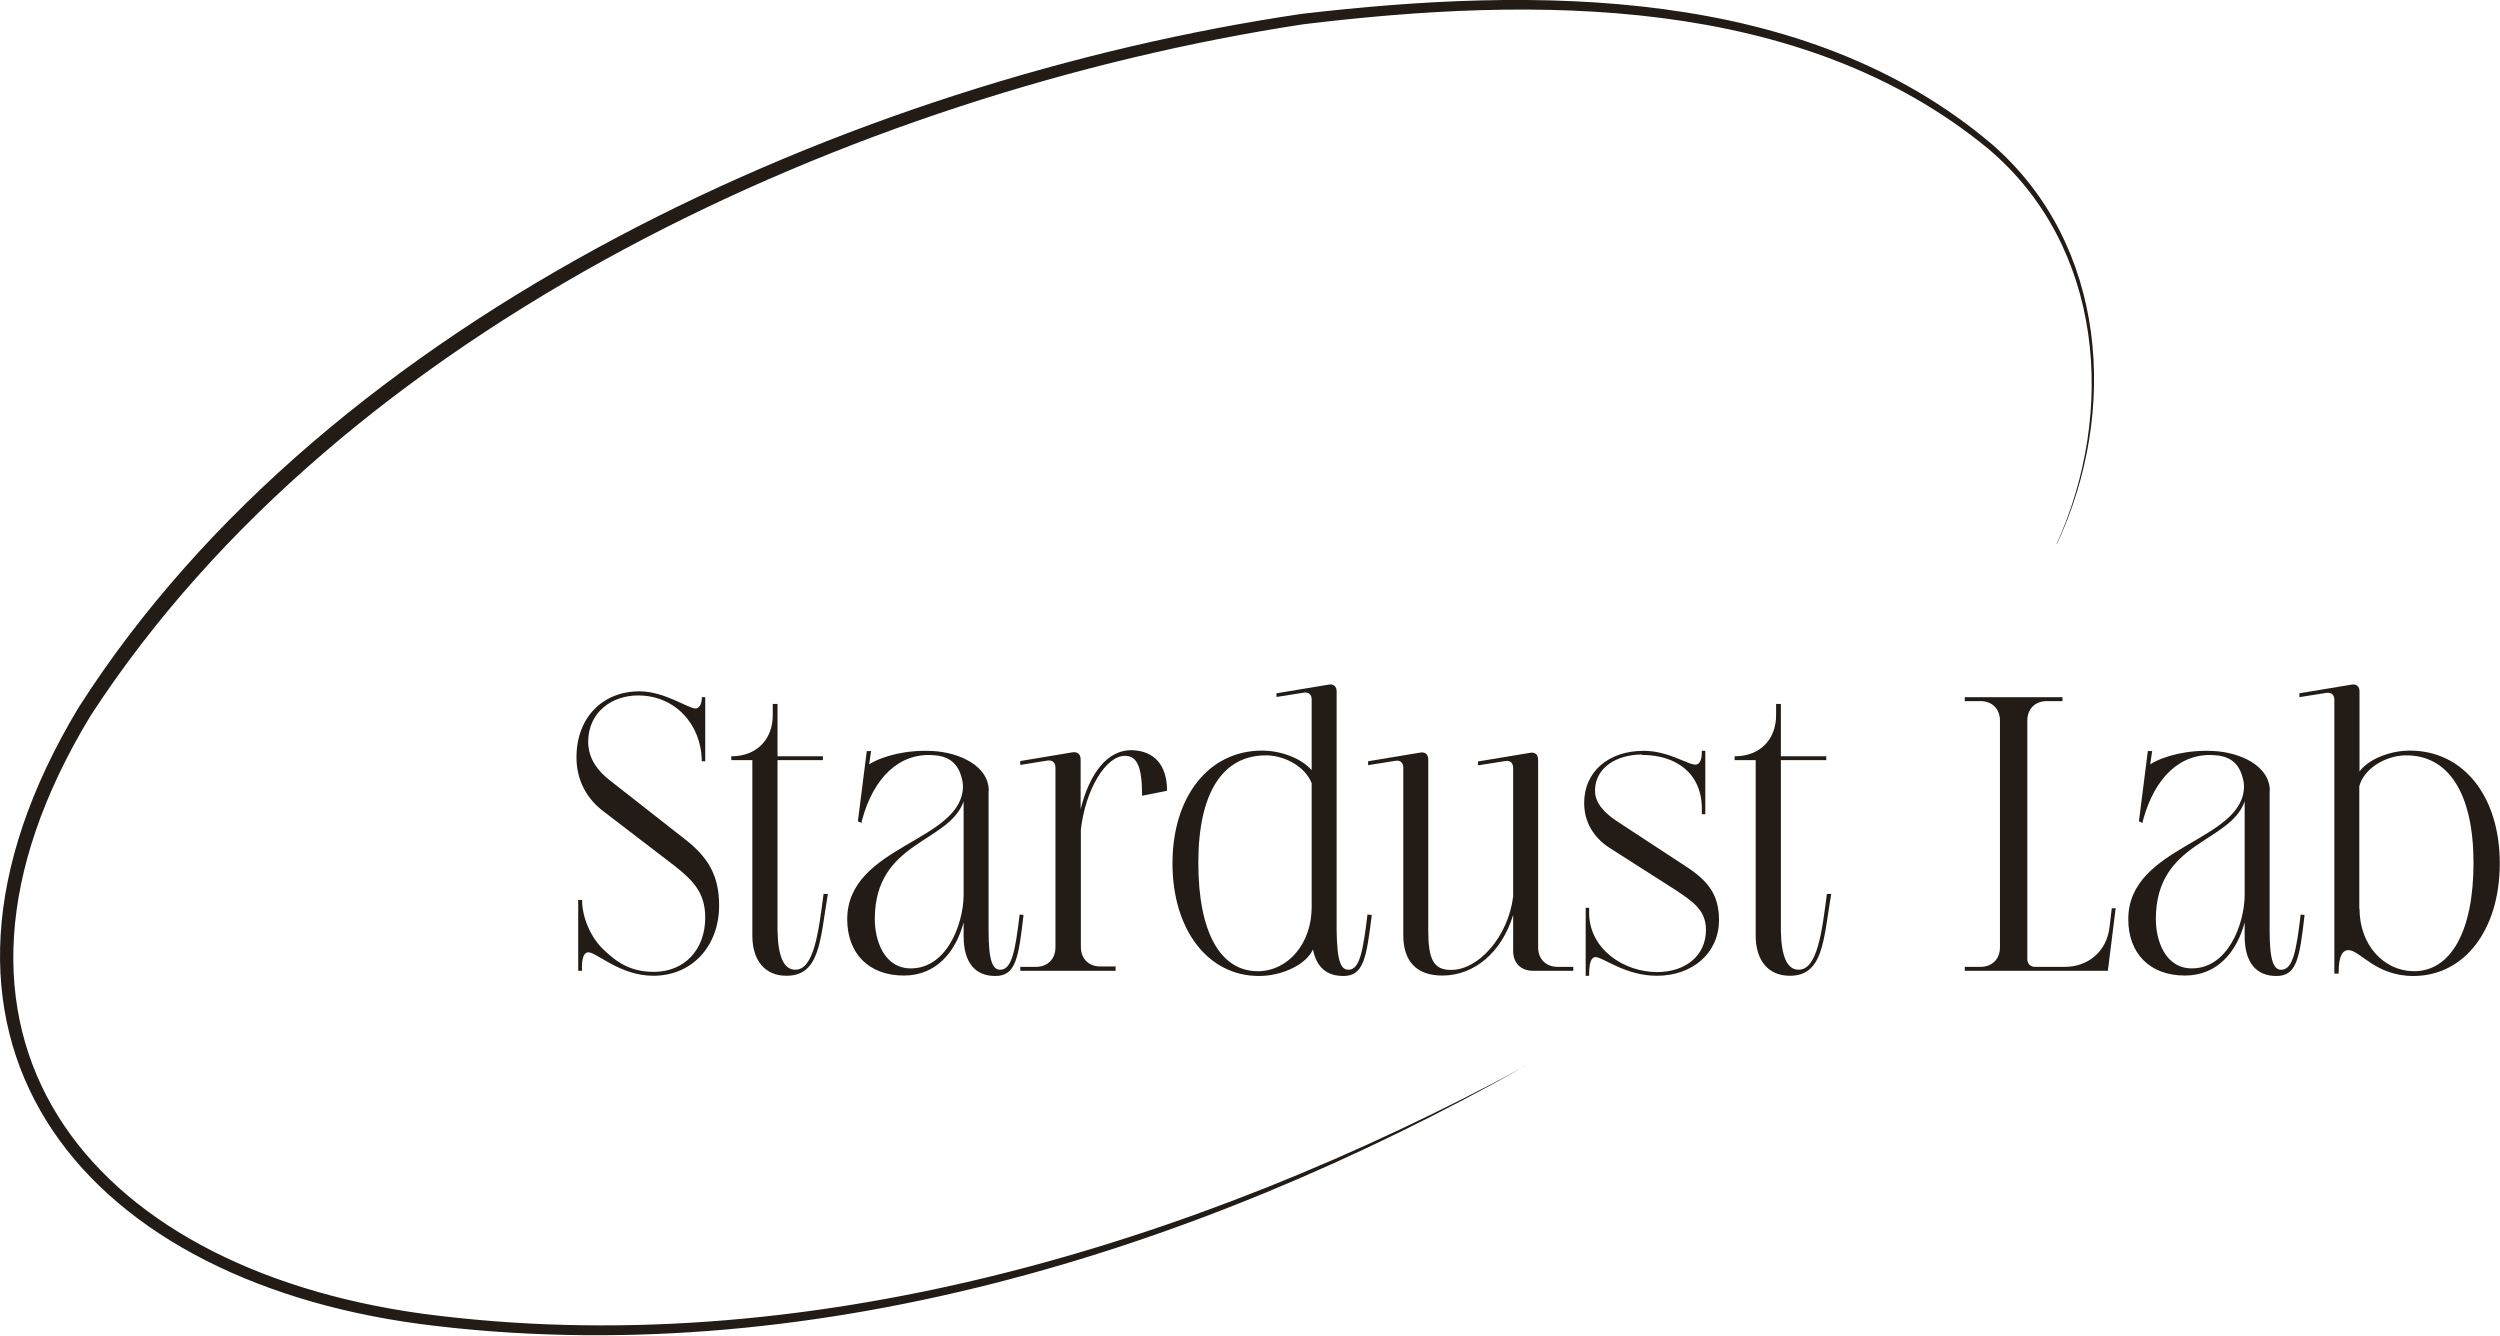
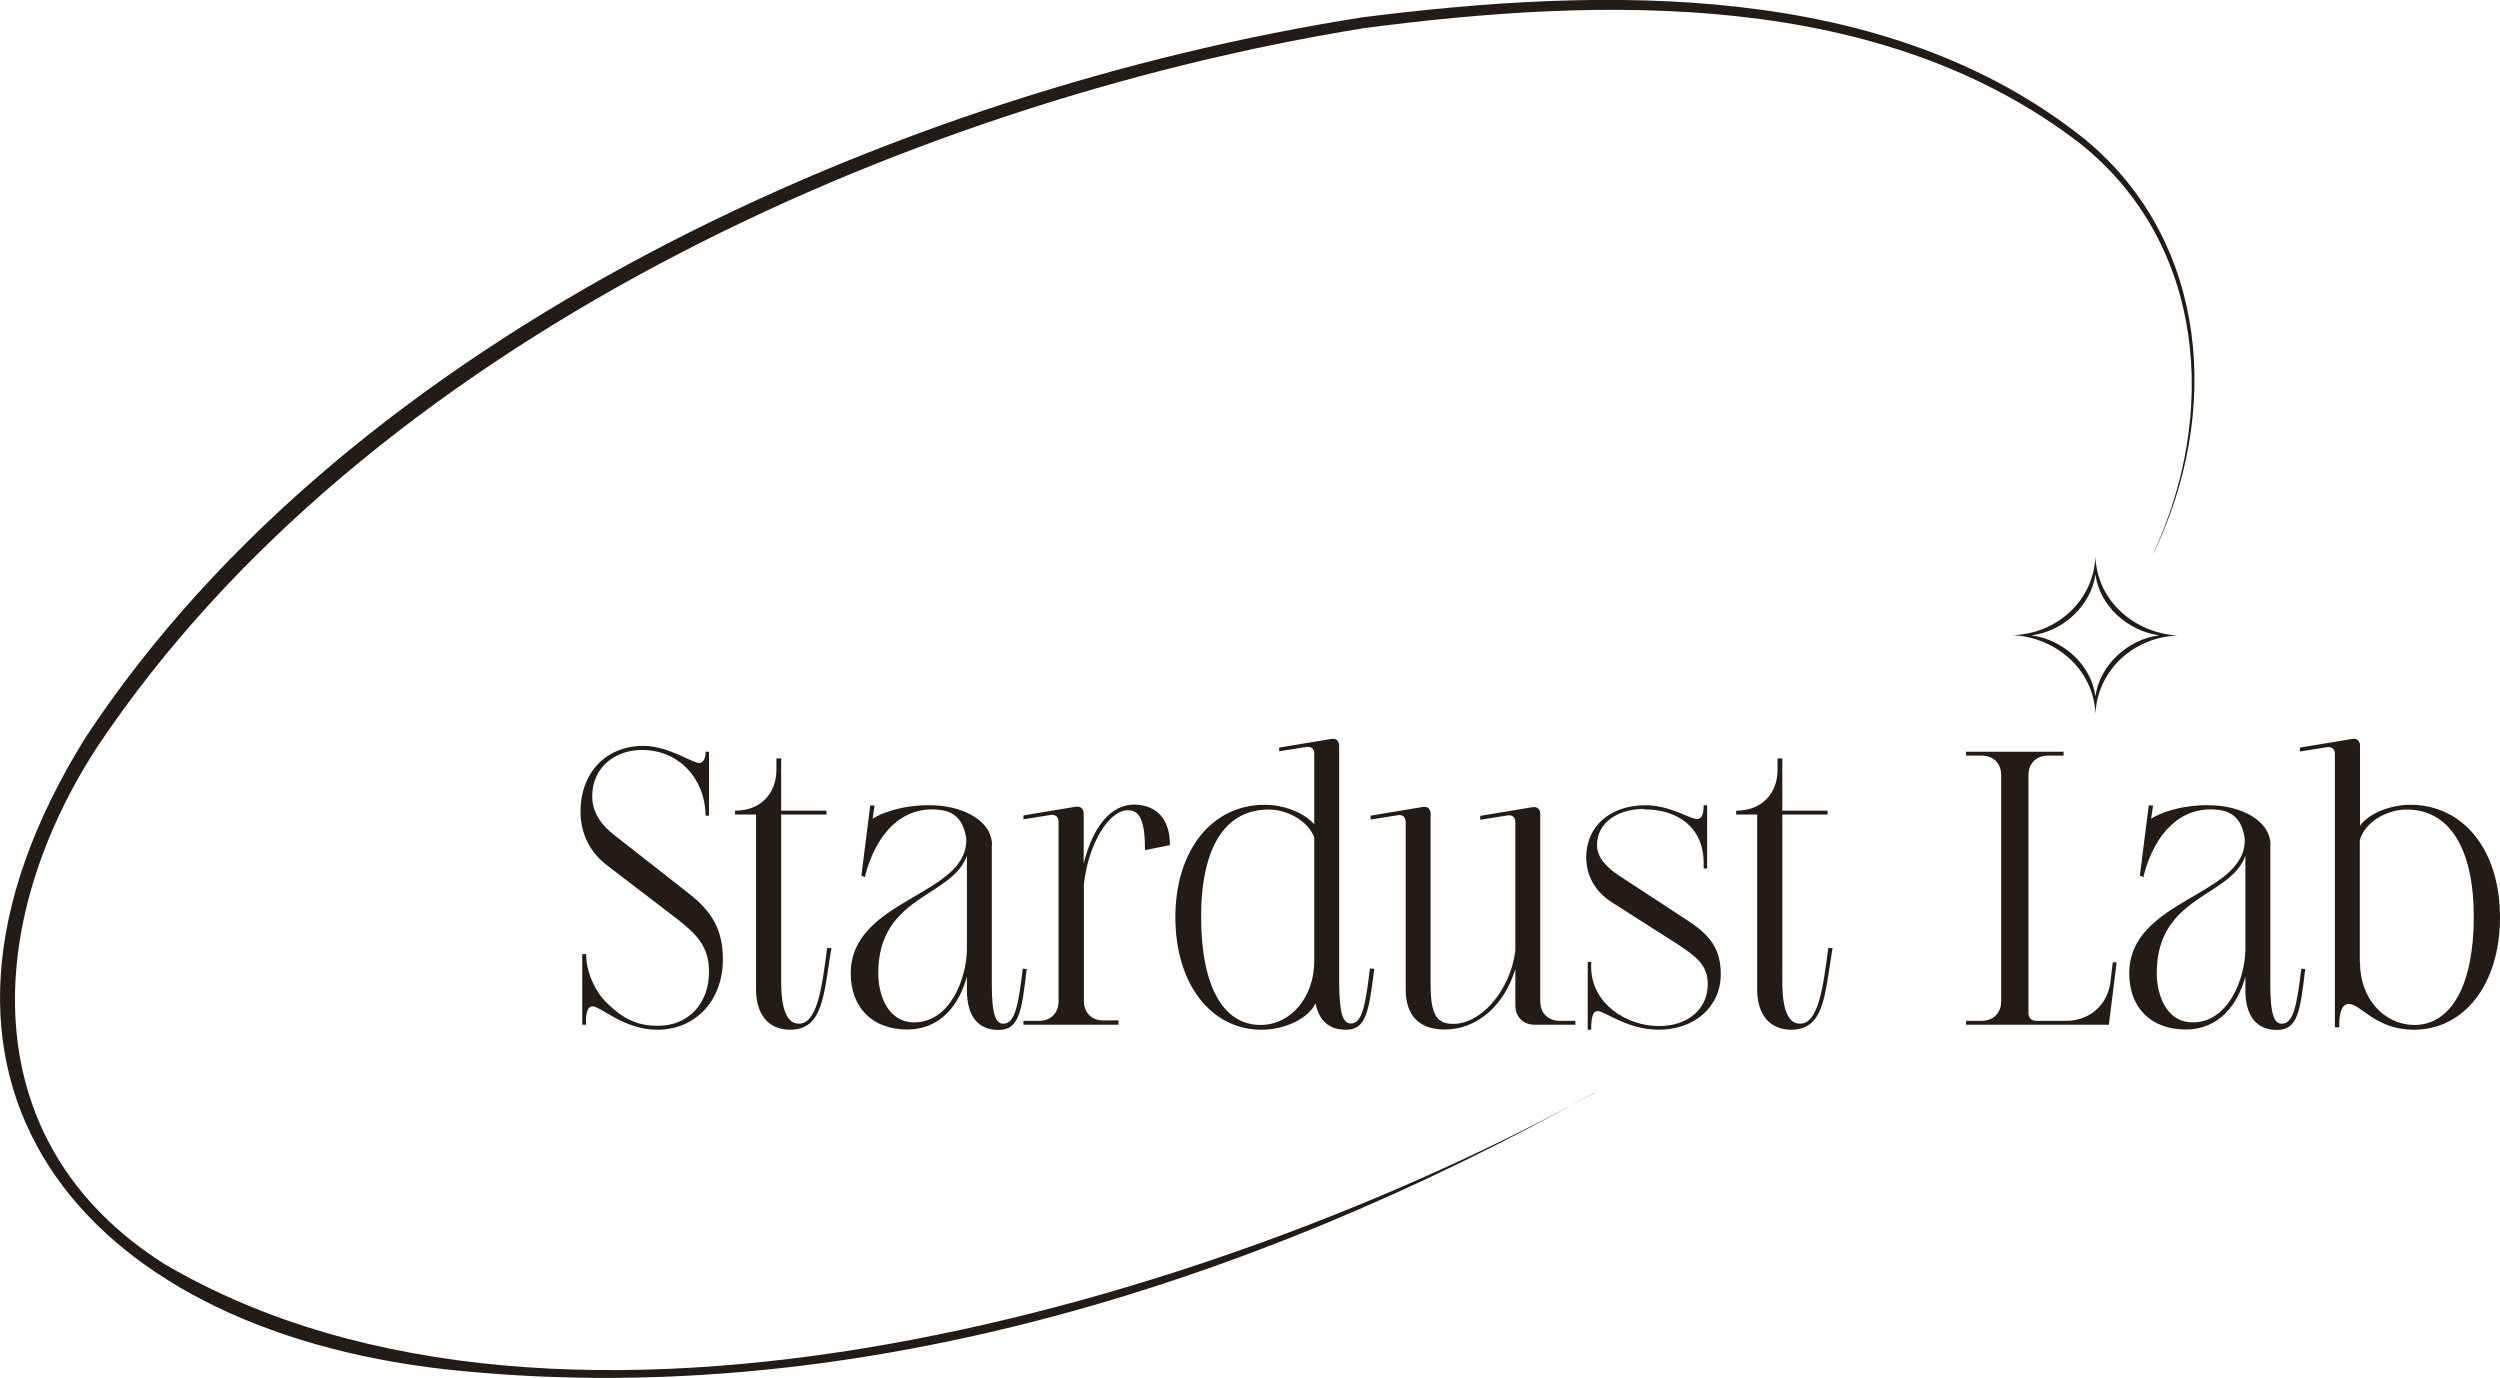
- <svg xmlns="http://www.w3.org/2000/svg" id="Layer_2" width="115.14" height="61.5" viewBox="0 0 115.14 61.5">
+ <svg xmlns="http://www.w3.org/2000/svg" id="Layer_2" width="115.37" height="63.59" viewBox="0 0 115.37 63.59">
  <defs>
    <style>.cls-1{fill:#231c16;}</style>
  </defs>
  <g id="Layer_1-2">
    <g>
-       <path class="cls-1" d="M29.38,32.03c-1.19,0-2.29,.76-2.29,2.14,0,.77,.45,1.35,1.01,1.78l3.47,2.72c1.03,.81,1.55,1.64,1.55,3.03,0,1.89-1.26,3.24-3.03,3.24-1.53,0-2.61-1.08-2.99-1.08-.32,0-.31,.65-.29,.85h-.18v-3.26h.18v.02c0,.79,.4,1.69,.95,2.23,.63,.61,1.26,1.06,2.36,1.06,1.39,0,2.36-1.01,2.36-2.5,0-1.17-.59-1.73-1.42-2.39l-3.29-2.52c-.77-.59-1.22-1.44-1.22-2.47,0-1.84,1.21-3.04,2.9-3.04,1.15,0,2.25,.79,2.58,.79,.22,0,.31-.32,.29-.52h.16v2.95h-.16v-.02c-.02-1.67-1.22-3.01-2.93-3.01Z" />
-       <path class="cls-1" d="M38.13,41.16c-.36,2.14-.36,3.78-1.91,3.78-.97,0-1.57-.68-1.57-1.85v-8.08h-.97v-.18h.02c1.13,0,1.89-.76,1.89-1.89v-.52h.22v2.41h2.09v.18h-2.09v7.85c.02,1.19,.29,1.8,.81,1.8,.86,.02,1.08-1.71,1.31-3.49h.2Z" />
-       <path class="cls-1" d="M45.53,36.41v6.45c0,1.44,.2,1.84,.58,1.8,.49-.05,.65-.86,.85-2.54l.18,.02c-.23,2-.36,2.81-1.3,2.81s-1.46-.63-1.46-1.84v-.63c-.34,1.3-1.22,2.45-2.75,2.45-1.64,0-2.61-1.04-2.61-2.59,0-3.42,5.33-3.57,5.33-6.14,0-.18-.05-.36-.11-.54-.2-.58-.63-.85-1.26-.88-1.55-.11-2.75,1.01-3.29,3.03v.09l-.18-.07,.41-3.24h.2l-.09,.61c.65-.4,1.76-.68,2.95-.61,1.19,.07,2.56,.67,2.56,1.84Zm-5.24,5.92c0,.99,.43,2.27,1.66,2.27,1.66,0,2.41-2.03,2.43-3.35v-4.34c-.68,1.93-4.09,1.82-4.09,5.42Z" />
-       <path class="cls-1" d="M51.38,44.53v.18h-4.39v-.18h.72c.54,0,.9-.36,.9-.9v-8.28c0-.23-.14-.36-.38-.32l-1.24,.2v-.18l2.4-.4c.23-.04,.38,.09,.38,.32v2.3c.41-1.66,1.24-2.75,2.38-2.72,1.01,.04,1.6,.68,1.6,1.87l-1.15,.23c0-1.31-.22-1.84-.79-1.84-.88,0-1.82,1.55-2.03,3.4v5.4c0,.54,.36,.9,.88,.9h.74Z" />
-       <path class="cls-1" d="M58.79,32.11v-.18l2.41-.4c.22-.04,.36,.09,.36,.31v11.02c.02,1.44,.2,1.84,.59,1.8,.47-.05,.63-.86,.83-2.54l.2,.02c-.25,2-.38,2.81-1.31,2.81-.77,0-1.24-.41-1.4-1.22-.31,.68-1.39,1.22-2.49,1.22-2.34,0-3.98-2.12-3.98-5.19s1.67-5.19,4.12-5.19c.92,0,1.84,.38,2.29,.9v-3.26c0-.22-.14-.34-.36-.31l-1.26,.2Zm-.4,2.68c-2.07-.05-3.2,1.71-3.2,4.95s1.04,5.01,2.77,4.99c1.37-.02,2.45-1.28,2.45-2.95v-5.71c-.27-.7-1.13-1.24-2.02-1.28Z" />
-       <path class="cls-1" d="M70.84,43.63c0,.54,.36,.9,.9,.9h.72v.18h-1.87c-.54,0-.9-.36-.9-.9v-1.67c-.52,1.71-1.78,2.79-3.26,2.79-1.21,0-1.8-.68-1.8-1.85v-7.72c0-.23-.14-.36-.36-.32l-1.26,.2v-.18l2.41-.4c.22-.04,.36,.09,.36,.32v7.87c0,1.3,.23,1.82,1.03,1.82,1.28,.02,2.65-1.53,2.88-3.38v-5.92c0-.23-.14-.36-.36-.32l-1.26,.2v-.18l2.41-.4c.22-.04,.36,.09,.36,.32v8.66Z" />
-       <path class="cls-1" d="M75.62,34.75c-1.13,0-2.16,.58-2.16,1.67,0,.59,.47,1.04,.99,1.39l3.19,2.09c1.08,.7,1.53,1.35,1.53,2.48,0,1.5-1.21,2.56-2.86,2.56-1.46,0-2.48-.86-2.83-.86-.31,0-.29,.7-.29,.86h-.16v-3.13h.16v.29c.04,1.64,1.62,2.67,3.13,2.67,1.31,0,2.25-.76,2.25-1.94,0-.92-.61-1.31-1.4-1.84l-3.04-1.94c-.76-.49-1.17-1.22-1.17-2.07,0-1.44,1.12-2.4,2.74-2.4,1.19,0,2.11,.7,2.43,.63,.25-.05,.25-.47,.25-.63h.16v2.92h-.16v-.25c0-1.66-1.21-2.48-2.75-2.48Z" />
-       <path class="cls-1" d="M84.34,41.16c-.36,2.14-.36,3.78-1.91,3.78-.97,0-1.57-.68-1.57-1.85v-8.08h-.97v-.18h.02c1.13,0,1.89-.76,1.89-1.89v-.52h.22v2.41h2.09v.18h-2.09v7.85c.02,1.19,.29,1.8,.81,1.8,.86,.02,1.08-1.71,1.31-3.49h.2Z" />
-       <path class="cls-1" d="M95.1,44.53c1.08,0,1.91-.72,2.05-1.78l.11-.92h.18l-.36,2.88h-6.59v-.18h.72c.54,0,.9-.36,.9-.9v-10.44c0-.54-.36-.9-.9-.9h-.72v-.18h4.5v.18h-.72c-.54,0-.9,.36-.9,.9v10.98c0,.22,.14,.36,.36,.36h1.37Z" />
-       <path class="cls-1" d="M104.53,36.41v6.45c0,1.44,.2,1.84,.58,1.8,.49-.05,.65-.86,.85-2.54l.18,.02c-.23,2-.36,2.81-1.3,2.81s-1.46-.63-1.46-1.84v-.63c-.34,1.3-1.22,2.45-2.75,2.45-1.64,0-2.61-1.04-2.61-2.59,0-3.42,5.33-3.57,5.33-6.14,0-.18-.05-.36-.11-.54-.2-.58-.63-.85-1.26-.88-1.55-.11-2.75,1.01-3.29,3.03v.09l-.18-.07,.41-3.24h.2l-.09,.61c.65-.4,1.76-.68,2.95-.61,1.19,.07,2.56,.67,2.56,1.84Zm-5.24,5.92c0,.99,.43,2.27,1.66,2.27,1.66,0,2.41-2.03,2.43-3.35v-4.34c-.68,1.93-4.09,1.82-4.09,5.42Z" />
-       <path class="cls-1" d="M105.9,32.11v-.18l2.41-.4c.22-.04,.36,.09,.36,.31v3.69c.41-.56,1.39-.96,2.32-.96,2.47,0,4.14,2.11,4.14,5.19s-1.64,5.19-3.98,5.19c-1.76,0-2.45-1.19-2.99-1.19-.43,0-.45,.68-.45,1.08h-.2v-12.62c0-.22-.14-.34-.36-.31l-1.26,.2Zm2.77,9.74c0,1.69,1.13,2.86,2.48,2.88,1.73,.02,2.77-1.85,2.77-4.99s-1.12-5.01-3.19-4.95c-.94,.04-1.87,.65-2.07,1.42v5.64Z" />
+       <path class="cls-1" d="M29.62,34.61c-1.19,0-2.29,.76-2.29,2.14,0,.77,.45,1.35,1.01,1.78l3.47,2.72c1.03,.81,1.55,1.64,1.55,3.03,0,1.89-1.26,3.24-3.03,3.24-1.53,0-2.61-1.08-2.99-1.08-.32,0-.31,.65-.29,.85h-.18v-3.26h.18v.02c0,.79,.4,1.69,.95,2.23,.63,.61,1.26,1.06,2.36,1.06,1.39,0,2.36-1.01,2.36-2.5,0-1.17-.59-1.73-1.42-2.39l-3.29-2.52c-.77-.59-1.22-1.44-1.22-2.47,0-1.84,1.21-3.04,2.9-3.04,1.15,0,2.25,.79,2.58,.79,.22,0,.31-.32,.29-.52h.16v2.95h-.16v-.02c-.02-1.67-1.22-3.01-2.93-3.01Z" />
+       <path class="cls-1" d="M38.37,43.74c-.36,2.14-.36,3.78-1.91,3.78-.97,0-1.57-.68-1.57-1.85v-8.08h-.97v-.18h.02c1.13,0,1.89-.76,1.89-1.89v-.52h.22v2.41h2.09v.18h-2.09v7.85c.02,1.19,.29,1.8,.81,1.8,.86,.02,1.08-1.71,1.31-3.49h.2Z" />
+       <path class="cls-1" d="M45.77,38.99v6.45c0,1.44,.2,1.84,.58,1.8,.49-.05,.65-.86,.85-2.54l.18,.02c-.23,2-.36,2.81-1.3,2.81s-1.46-.63-1.46-1.84v-.63c-.34,1.3-1.22,2.45-2.75,2.45-1.64,0-2.61-1.04-2.61-2.59,0-3.42,5.33-3.57,5.33-6.14,0-.18-.05-.36-.11-.54-.2-.58-.63-.85-1.26-.88-1.55-.11-2.75,1.01-3.29,3.03v.09l-.18-.07,.41-3.24h.2l-.09,.61c.65-.4,1.76-.68,2.95-.61,1.19,.07,2.56,.67,2.56,1.84Zm-5.24,5.92c0,.99,.43,2.27,1.66,2.27,1.66,0,2.41-2.03,2.43-3.35v-4.34c-.68,1.93-4.09,1.82-4.09,5.42Z" />
+       <path class="cls-1" d="M51.62,47.11v.18h-4.39v-.18h.72c.54,0,.9-.36,.9-.9v-8.28c0-.23-.14-.36-.38-.32l-1.24,.2v-.18l2.4-.4c.23-.04,.38,.09,.38,.32v2.3c.41-1.66,1.24-2.75,2.38-2.72,1.01,.04,1.6,.68,1.6,1.87l-1.15,.23c0-1.31-.22-1.84-.79-1.84-.88,0-1.82,1.55-2.03,3.4v5.4c0,.54,.36,.9,.88,.9h.74Z" />
+       <path class="cls-1" d="M59.03,34.68v-.18l2.41-.4c.22-.04,.36,.09,.36,.31v11.02c.02,1.44,.2,1.84,.59,1.8,.47-.05,.63-.86,.83-2.54l.2,.02c-.25,2-.38,2.81-1.31,2.81-.77,0-1.24-.41-1.4-1.22-.31,.68-1.39,1.22-2.49,1.22-2.34,0-3.98-2.12-3.98-5.19s1.67-5.19,4.12-5.19c.92,0,1.84,.38,2.29,.9v-3.26c0-.22-.14-.34-.36-.31l-1.26,.2Zm-.4,2.68c-2.07-.05-3.2,1.71-3.2,4.95s1.04,5.01,2.77,4.99c1.37-.02,2.45-1.28,2.45-2.95v-5.71c-.27-.7-1.13-1.24-2.02-1.28Z" />
+       <path class="cls-1" d="M71.08,46.21c0,.54,.36,.9,.9,.9h.72v.18h-1.87c-.54,0-.9-.36-.9-.9v-1.67c-.52,1.71-1.78,2.79-3.26,2.79-1.21,0-1.8-.68-1.8-1.85v-7.72c0-.23-.14-.36-.36-.32l-1.26,.2v-.18l2.41-.4c.22-.04,.36,.09,.36,.32v7.87c0,1.3,.23,1.82,1.03,1.82,1.28,.02,2.65-1.53,2.88-3.38v-5.92c0-.23-.14-.36-.36-.32l-1.26,.2v-.18l2.41-.4c.22-.04,.36,.09,.36,.32v8.66Z" />
+       <path class="cls-1" d="M75.86,37.33c-1.13,0-2.16,.58-2.16,1.67,0,.59,.47,1.04,.99,1.39l3.19,2.09c1.08,.7,1.53,1.35,1.53,2.48,0,1.5-1.21,2.56-2.86,2.56-1.46,0-2.48-.86-2.83-.86-.31,0-.29,.7-.29,.86h-.16v-3.13h.16v.29c.04,1.64,1.62,2.67,3.13,2.67,1.31,0,2.25-.76,2.25-1.94,0-.92-.61-1.31-1.4-1.84l-3.04-1.94c-.76-.49-1.17-1.22-1.17-2.07,0-1.44,1.12-2.4,2.74-2.4,1.19,0,2.11,.7,2.43,.63,.25-.05,.25-.47,.25-.63h.16v2.92h-.16v-.25c0-1.66-1.21-2.48-2.75-2.48Z" />
+       <path class="cls-1" d="M84.57,43.74c-.36,2.14-.36,3.78-1.91,3.78-.97,0-1.57-.68-1.57-1.85v-8.08h-.97v-.18h.02c1.13,0,1.89-.76,1.89-1.89v-.52h.22v2.41h2.09v.18h-2.09v7.85c.02,1.19,.29,1.8,.81,1.8,.86,.02,1.08-1.71,1.31-3.49h.2Z" />
+       <path class="cls-1" d="M95.34,47.11c1.08,0,1.91-.72,2.05-1.78l.11-.92h.18l-.36,2.88h-6.59v-.18h.72c.54,0,.9-.36,.9-.9v-10.44c0-.54-.36-.9-.9-.9h-.72v-.18h4.5v.18h-.72c-.54,0-.9,.36-.9,.9v10.98c0,.22,.14,.36,.36,.36h1.37Z" />
+       <path class="cls-1" d="M104.77,38.99v6.45c0,1.44,.2,1.84,.58,1.8,.49-.05,.65-.86,.85-2.54l.18,.02c-.23,2-.36,2.81-1.3,2.81s-1.46-.63-1.46-1.84v-.63c-.34,1.3-1.22,2.45-2.75,2.45-1.64,0-2.61-1.04-2.61-2.59,0-3.42,5.33-3.57,5.33-6.14,0-.18-.05-.36-.11-.54-.2-.58-.63-.85-1.26-.88-1.55-.11-2.75,1.01-3.29,3.03v.09l-.18-.07,.41-3.24h.2l-.09,.61c.65-.4,1.76-.68,2.95-.61,1.19,.07,2.56,.67,2.56,1.84Zm-5.24,5.92c0,.99,.43,2.27,1.66,2.27,1.66,0,2.41-2.03,2.43-3.35v-4.34c-.68,1.93-4.09,1.82-4.09,5.42Z" />
+       <path class="cls-1" d="M106.14,34.68v-.18l2.41-.4c.22-.04,.36,.09,.36,.31v3.69c.41-.56,1.39-.96,2.32-.96,2.47,0,4.14,2.11,4.14,5.19s-1.64,5.19-3.98,5.19c-1.76,0-2.45-1.19-2.99-1.19-.43,0-.45,.68-.45,1.08h-.2v-12.62c0-.22-.14-.34-.36-.31l-1.26,.2Zm2.77,9.74c0,1.69,1.13,2.86,2.48,2.88,1.73,.02,2.77-1.85,2.77-4.99s-1.12-5.01-3.19-4.95c-.94,.04-1.87,.65-2.07,1.42v5.64Z" />
    </g>
-     <path class="cls-1" d="M70.28,49.08c-15.28,8.62-33.25,14.19-50.92,11.9-15.93-2.13-24.76-13.39-15.75-28.38C15.17,14.47,39.24,3.7,59.94,.64c10.7-1.25,23.17-1.34,31.82,6.02,5.29,4.61,5.83,12.3,2.97,18.4,0,0,0,0,0,0h-.01s0-.01,0-.01c2.75-6.07,2.17-13.7-3.14-18.19C82.92-.28,70.62-.17,60.01,1.12,39.35,4.28,15.86,15,4.18,32.95c-8.85,14.58-.28,25.4,15.25,27.55,17.56,2.34,35.55-3.15,50.84-11.41h0Z" />
+     <path class="cls-1" d="M73.56,50.43c-15.99,8.95-34.64,14.79-53.1,12.75C3.71,61.26-5.84,49.81,3.93,34.06,16.23,15.37,41.34,4.18,62.87,.8c11.13-1.41,24.15-1.74,33.36,5.64,5.74,4.75,6.26,12.66,3.16,19.07,0,0,0,0,0,0,0,0-.01,0-.01,0,0,0,0,0,0,0,2.97-6.39,2.41-14.22-3.34-18.85C86.79-.5,74.01-.15,62.94,1.3,41.49,4.77,16.9,15.95,4.52,34.42-.76,42.49-1.33,52.72,7.62,58.35c18.39,10.78,48.53,1.68,65.94-7.91h0Z" />
+     <path class="cls-1" d="M96.7,25.7s0,0,0,0c0,0,0,0,0,0-.1,2.03-1.78,3.54-3.79,3.61,1.97,.12,3.7,1.57,3.79,3.63,0,0,0,0,0,0,0,0,0,0,0,0,.1-2.03,1.78-3.54,3.79-3.61-1.97-.12-3.7-1.57-3.79-3.63Zm0,6.43c-.2-1.46-1.49-2.61-2.95-2.81,1.43-.17,2.75-1.36,2.95-2.81,.2,1.46,1.49,2.61,2.95,2.81-1.43,.17-2.75,1.36-2.95,2.81Z" />
  </g>
</svg>
